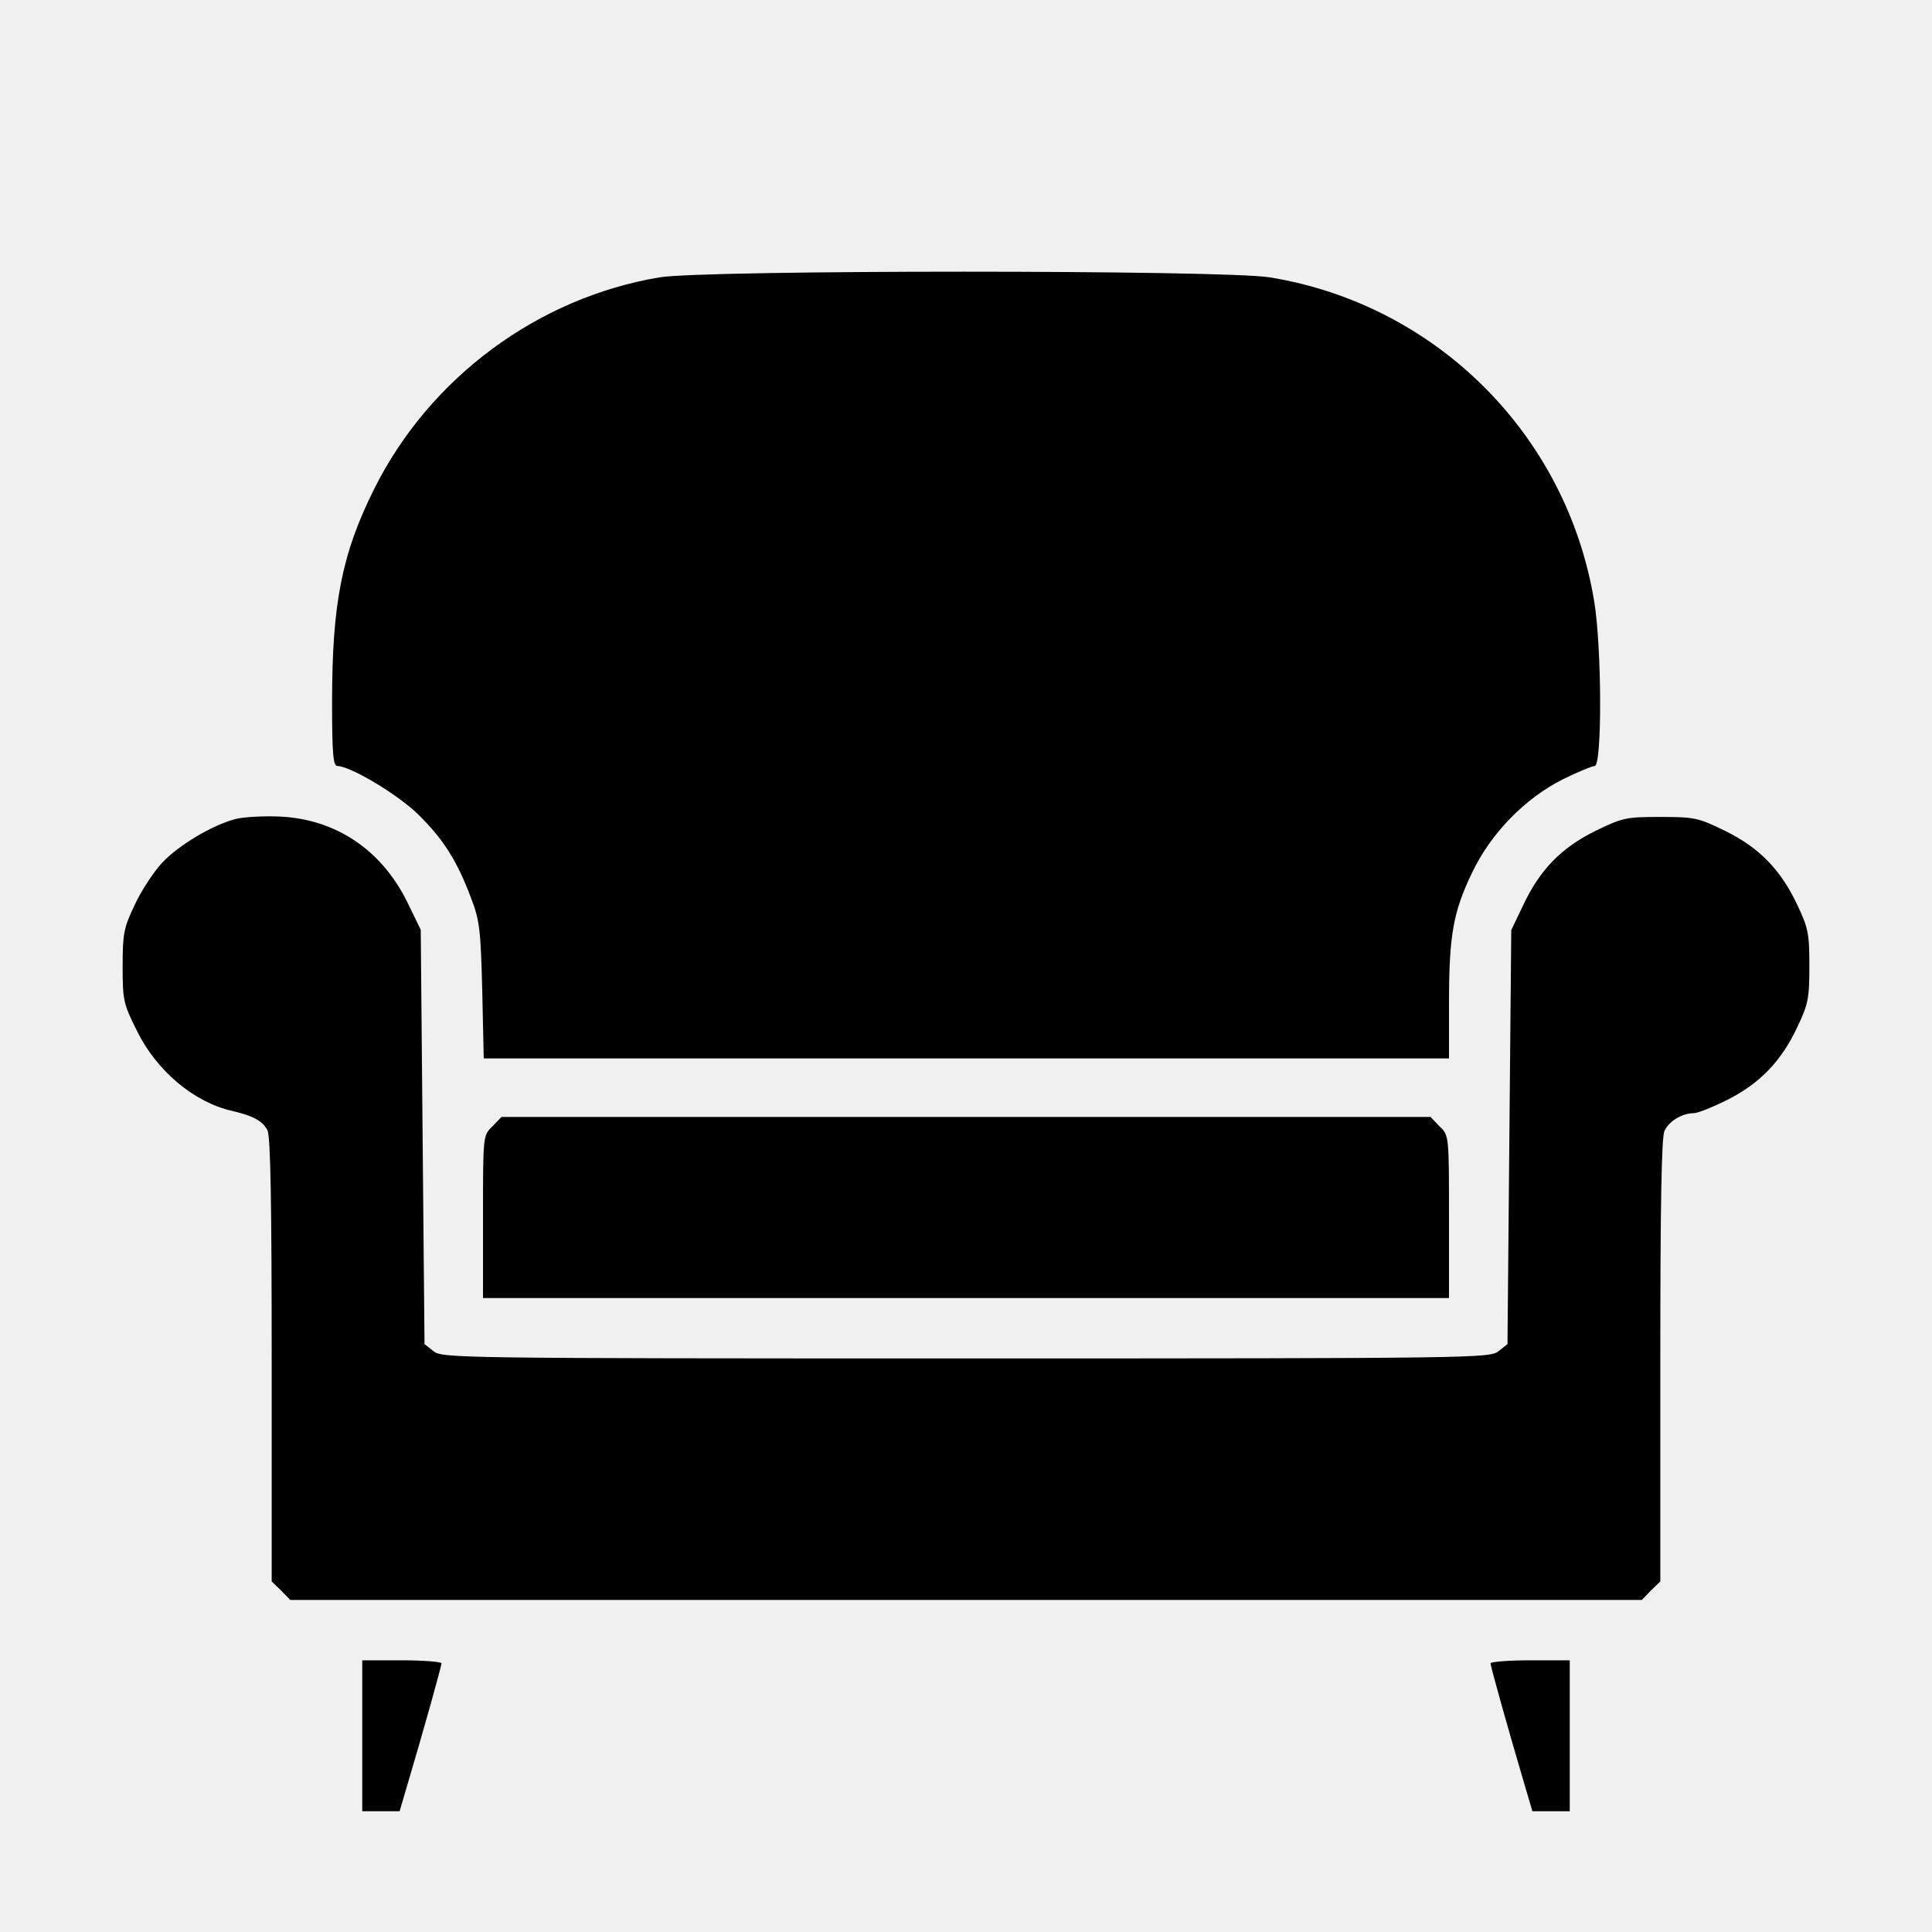
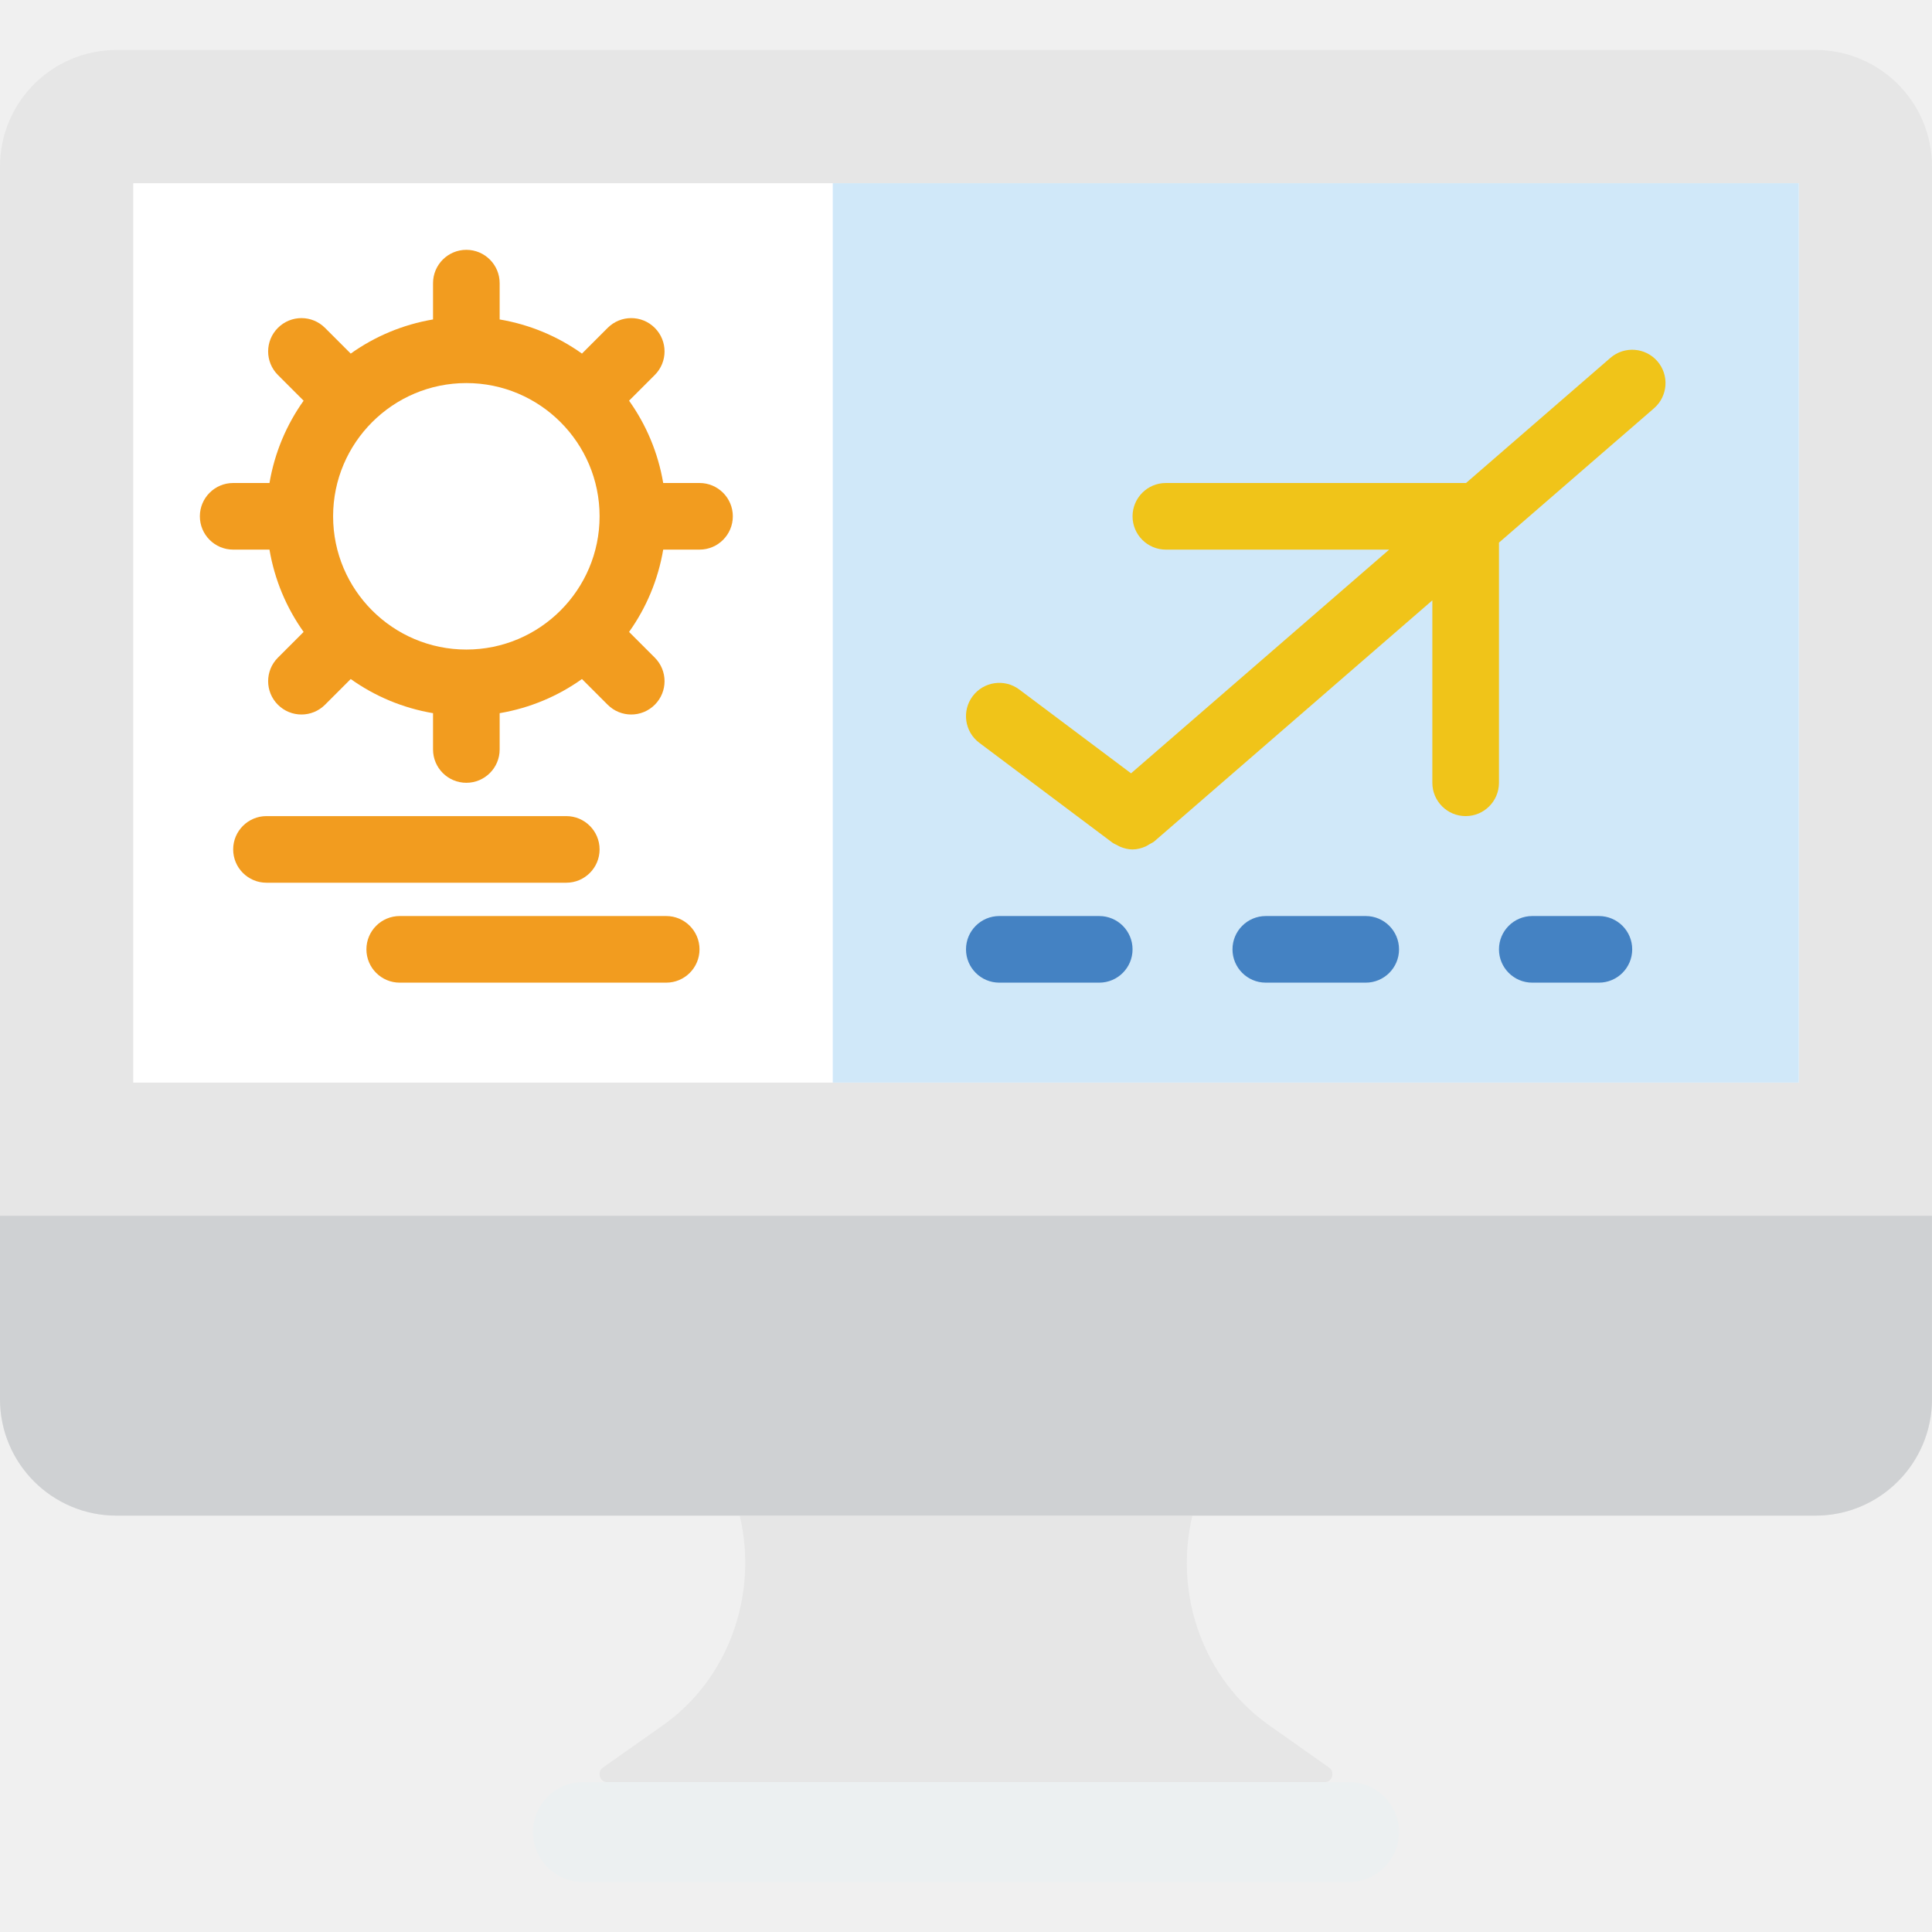
- <svg xmlns="http://www.w3.org/2000/svg" version="1.0" width="512pt" height="512pt" viewBox="0 0 512 512" preserveAspectRatio="xMidYMid meet">
-   <g transform="translate(0,512) scale(0.1,-0.1)" fill="#000000" stroke="none">
-     <path d="M1748 4385 c-323 -54 -609 -266 -756 -560 -86 -172 -112 -304 -112 -566 0 -136 3 -169 14 -169 34 0 160 -75 215 -129 67 -66 103 -124 139 -220 23 -59 26 -85 30 -246 l4 -180 1279 0 1279 0 0 146 c0 180 11 242 61 346 50 105 140 197 241 248 39 19 77 35 84 35 20 0 19 313 -1 435 -72 442 -418 788 -860 860 -123 20 -1498 20 -1617 0z" />
-     <path d="M626 2950 c-63 -16 -153 -70 -197 -117 -22 -24 -55 -74 -72 -111 -29 -61 -32 -76 -32 -163 0 -90 2 -99 38 -171 52 -106 151 -189 252 -212 56 -13 82 -27 94 -52 8 -18 11 -196 11 -610 l0 -585 25 -24 24 -25 1791 0 1791 0 24 25 25 24 0 585 c0 407 3 592 11 609 12 26 47 47 78 47 10 0 50 16 88 35 86 43 144 103 186 193 29 61 32 76 32 162 0 86 -3 101 -32 162 -44 93 -100 151 -191 196 -72 35 -81 37 -172 37 -91 0 -100 -2 -172 -37 -91 -45 -147 -103 -191 -196 l-32 -67 -5 -548 -5 -549 -24 -19 c-23 -18 -60 -19 -1411 -19 -1351 0 -1388 1 -1411 19 l-24 19 -5 549 -5 549 -37 76 c-68 136 -188 217 -336 224 -42 2 -94 -1 -116 -6z" />
-     <path d="M1305 2135 c-25 -24 -25 -24 -25 -240 l0 -215 1280 0 1280 0 0 215 c0 216 0 216 -25 240 l-24 25 -1231 0 -1231 0 -24 -25z" />
-     <path d="M960 520 l0 -200 50 0 49 0 20 68 c46 155 91 317 91 324 0 4 -47 8 -105 8 l-105 0 0 -200z" />
-     <path d="M3950 712 c0 -7 45 -169 91 -324 l20 -68 49 0 50 0 0 200 0 200 -105 0 c-58 0 -105 -4 -105 -8z" />
+ <svg xmlns="http://www.w3.org/2000/svg" version="1.1" id="Capa_1" viewBox="0 0 58 58" xml:space="preserve">
+   <path style="fill:#E6E6E6;" d="M54.502,45.5H3.498C1.566,45.5,0,43.934,0,42.002V4.998C0,3.066,1.566,1.5,3.498,1.5h51.003  C56.434,1.5,58,3.066,58,4.998v37.003C58,43.934,56.434,45.5,54.502,45.5z" />
+   <path style="fill:#E6E6E6;" d="M39.774,53.5H18.226c-0.224,0-0.311-0.307-0.124-0.437l1.805-1.273c1.947-1.373,2.868-3.891,2.3-6.29  v0h13.588l0,0.002c-0.568,2.4,0.354,4.917,2.302,6.29l1.803,1.271C40.085,53.194,39.997,53.5,39.774,53.5z" />
+   <path style="fill:#ECF0F1;" d="M40.5,56.5h-23c-0.825,0-1.5-0.675-1.5-1.5l0,0c0-0.825,0.675-1.5,1.5-1.5h23  c0.825,0,1.5,0.675,1.5,1.5l0,0C42,55.825,41.325,56.5,40.5,56.5z" />
+   <rect x="4" y="5.5" style="fill:#FFFFFF;" width="50" height="27" />
+   <g>
+     <path style="fill:#F29C1F;" d="M21,14.5h-1.09c-0.154-0.909-0.51-1.749-1.025-2.471l0.772-0.772c0.391-0.391,0.391-1.023,0-1.414   s-1.023-0.391-1.414,0l-0.772,0.772C16.749,10.1,15.909,9.744,15,9.59V8.5c0-0.552-0.448-1-1-1s-1,0.448-1,1v1.09   c-0.909,0.154-1.749,0.51-2.471,1.025L9.757,9.843c-0.391-0.391-1.023-0.391-1.414,0s-0.391,1.023,0,1.414l0.772,0.772   C8.6,12.751,8.244,13.591,8.09,14.5H7c-0.552,0-1,0.448-1,1s0.448,1,1,1h1.09c0.154,0.909,0.51,1.749,1.025,2.471l-0.772,0.772   c-0.391,0.391-0.391,1.023,0,1.414c0.195,0.195,0.451,0.293,0.707,0.293s0.512-0.098,0.707-0.293l0.772-0.772   C11.251,20.9,12.091,21.256,13,21.41v1.09c0,0.552,0.448,1,1,1s1-0.448,1-1v-1.09c0.909-0.154,1.749-0.51,2.471-1.025l0.772,0.772   c0.195,0.195,0.451,0.293,0.707,0.293s0.512-0.098,0.707-0.293c0.391-0.391,0.391-1.023,0-1.414l-0.772-0.772   c0.515-0.722,0.871-1.562,1.025-2.471H21c0.552,0,1-0.448,1-1S21.552,14.5,21,14.5z M14,19.5c-2.206,0-4-1.794-4-4s1.794-4,4-4   s4,1.794,4,4S16.206,19.5,14,19.5z" />
+     <path style="fill:#F29C1F;" d="M18,25.5c0-0.552-0.448-1-1-1H8c-0.552,0-1,0.448-1,1s0.448,1,1,1h9C17.552,26.5,18,26.052,18,25.5z   " />
+     <path style="fill:#F29C1F;" d="M20,27.5h-8c-0.552,0-1,0.448-1,1s0.448,1,1,1h8c0.552,0,1-0.448,1-1S20.552,27.5,20,27.5z" />
  </g>
+   <path style="fill:#CFD1D3;" d="M0,36.5v5.502C0,43.934,1.566,45.5,3.498,45.5h51.003c1.932,0,3.498-1.566,3.498-3.498V36.5H0z" />
+   <rect x="25" y="5.5" style="fill:#D0E8F9;" width="29" height="27" />
+   <path style="fill:#4482C3;" d="M48,29.5h-2c-0.552,0-1-0.448-1-1s0.448-1,1-1h2c0.552,0,1,0.448,1,1S48.552,29.5,48,29.5z M41,29.5  h-3c-0.552,0-1-0.448-1-1s0.448-1,1-1h3c0.552,0,1,0.448,1,1S41.552,29.5,41,29.5z M33,29.5h-3c-0.552,0-1-0.448-1-1s0.448-1,1-1h3  c0.552,0,1,0.448,1,1S33.552,29.5,33,29.5z" />
+   <path style="fill:#F0C419;" d="M49.756,10.845c-0.362-0.417-0.993-0.463-1.411-0.101l-4.336,3.758c-0.003,0-0.006-0.002-0.009-0.002  h-9c-0.552,0-1,0.448-1,1s0.448,1,1,1h6.704l-7.749,6.716L30.6,20.7c-0.443-0.332-1.069-0.241-1.4,0.2  c-0.332,0.442-0.242,1.069,0.2,1.4l4,3c0.041,0.031,0.088,0.045,0.131,0.069c0.035,0.019,0.067,0.039,0.103,0.054  c0.118,0.047,0.241,0.078,0.365,0.078c0,0,0,0,0.001,0l0.001,0c0.136,0,0.268-0.036,0.396-0.092  c0.039-0.017,0.072-0.042,0.109-0.064c0.05-0.03,0.104-0.049,0.149-0.088L43,18.023V23.5c0,0.552,0.448,1,1,1s1-0.448,1-1v-7.21  l4.655-4.034C50.072,11.894,50.117,11.262,49.756,10.845z" />
</svg>
